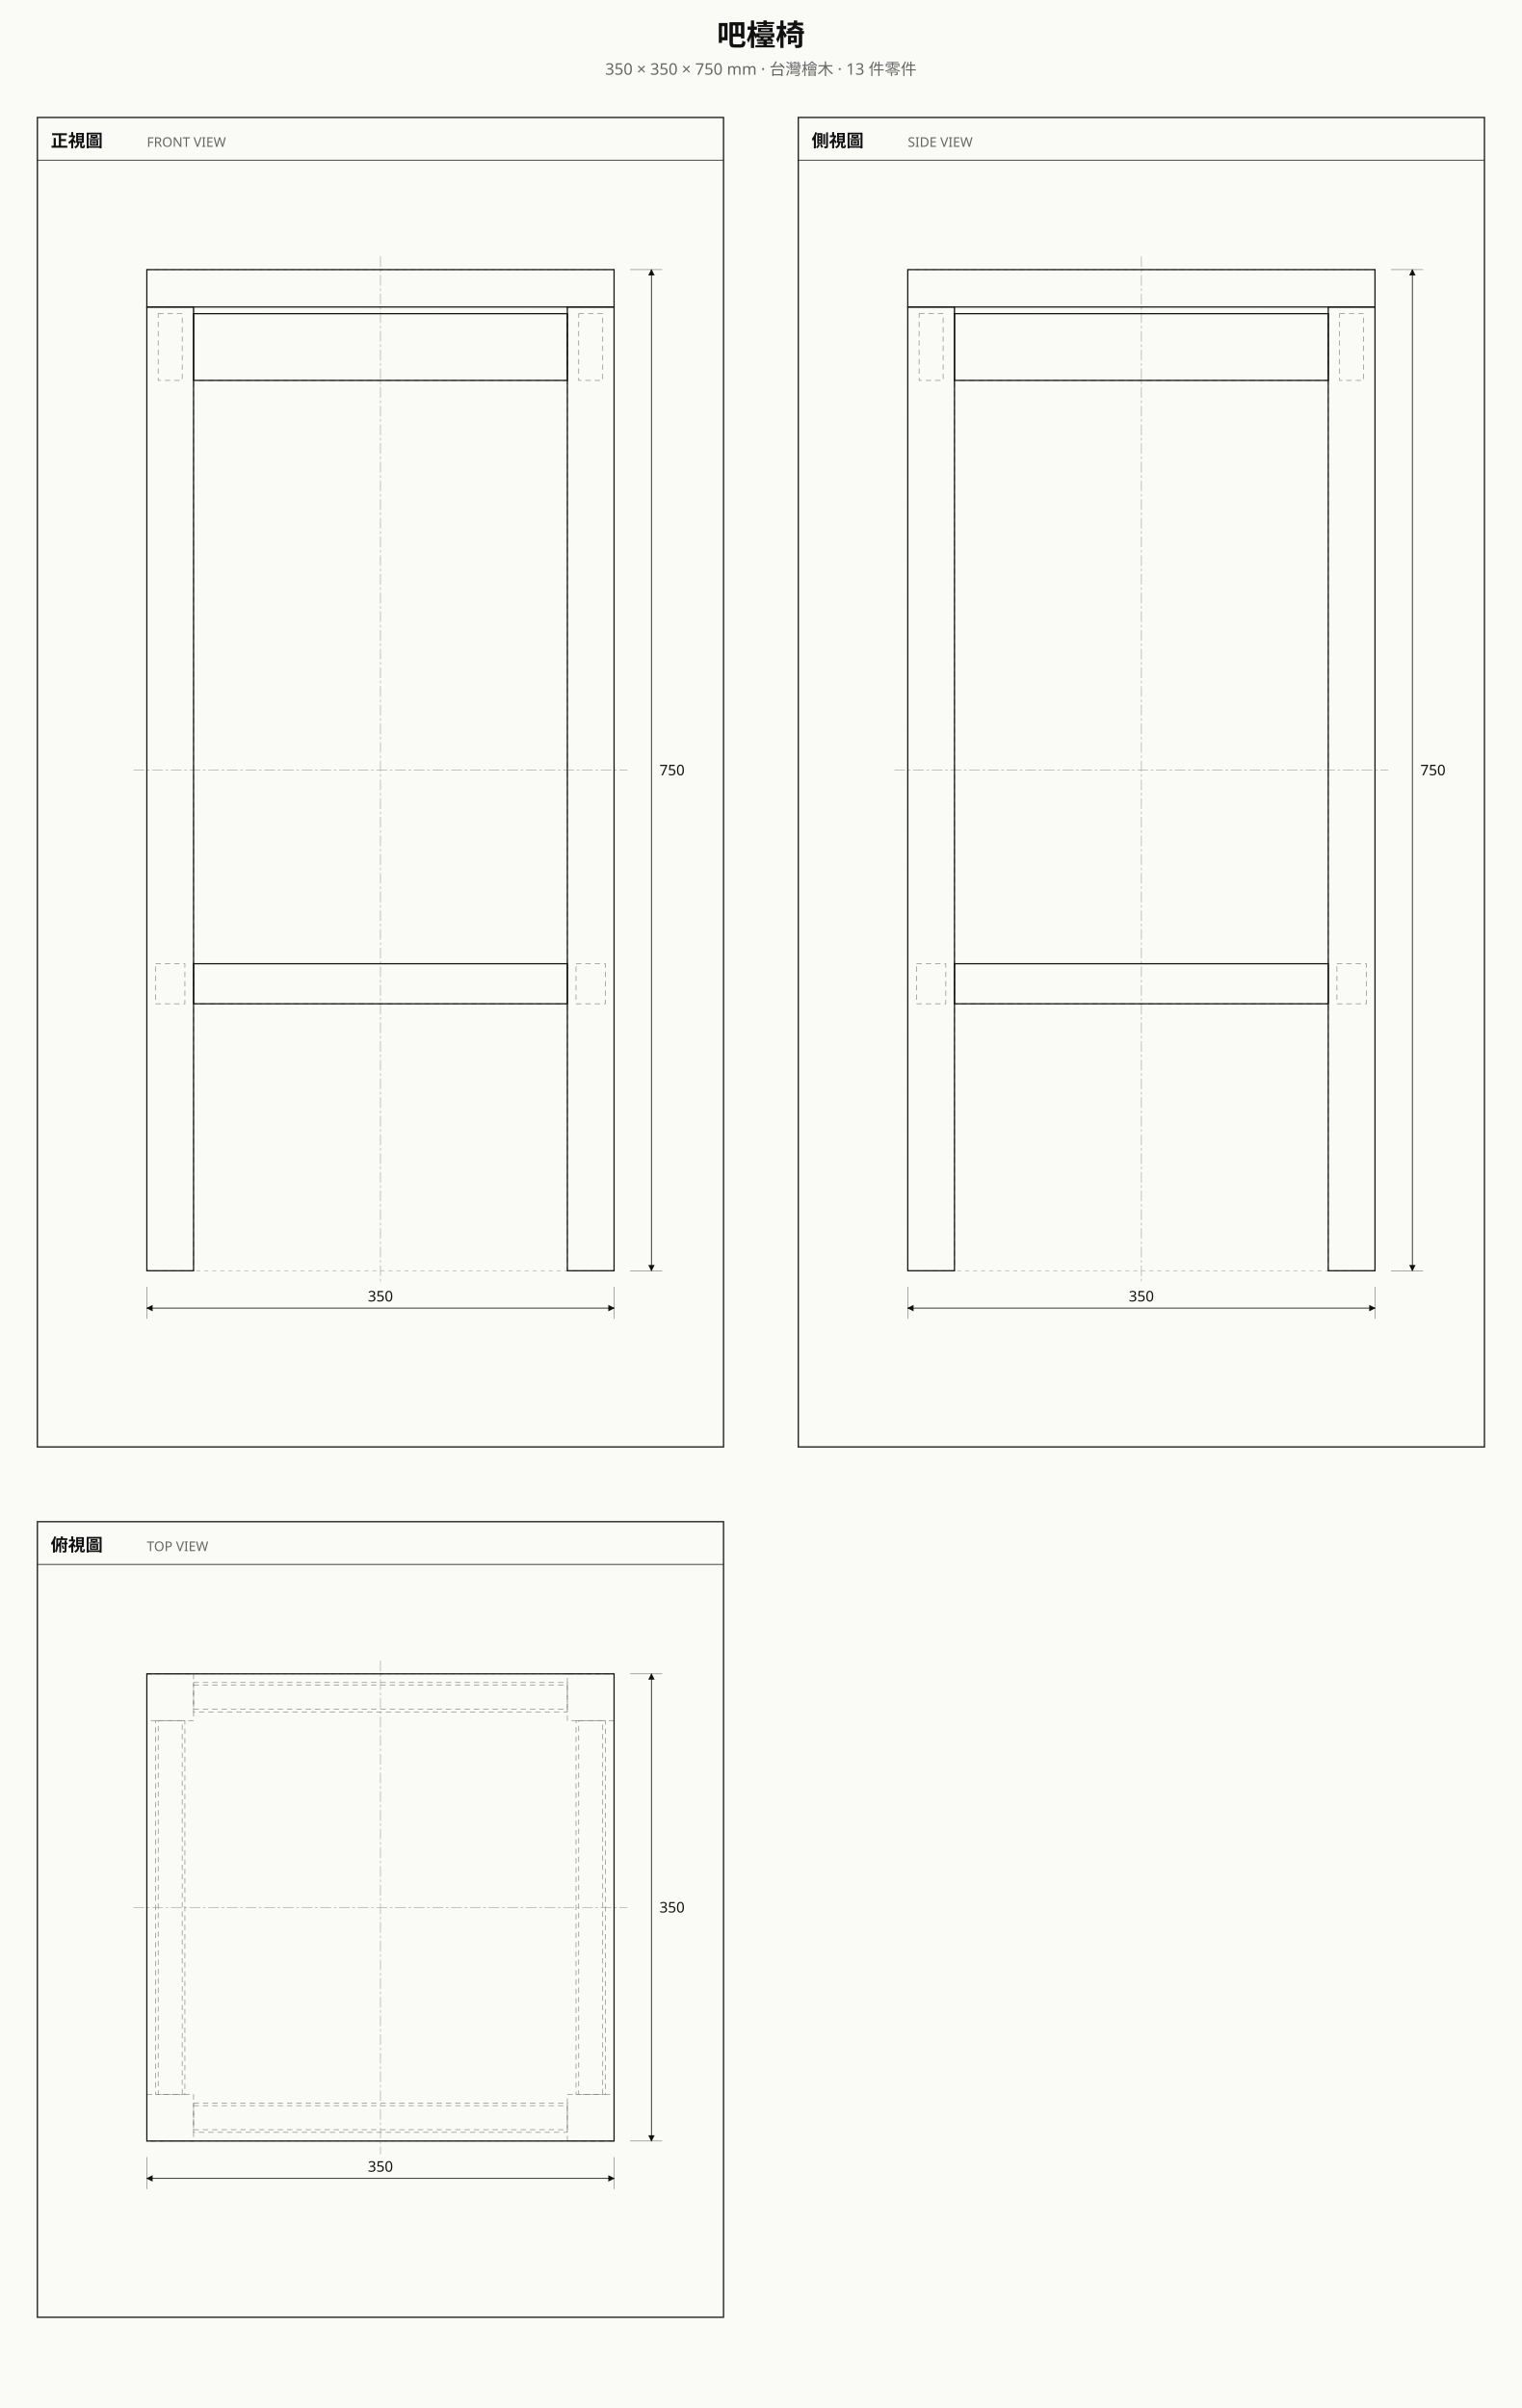
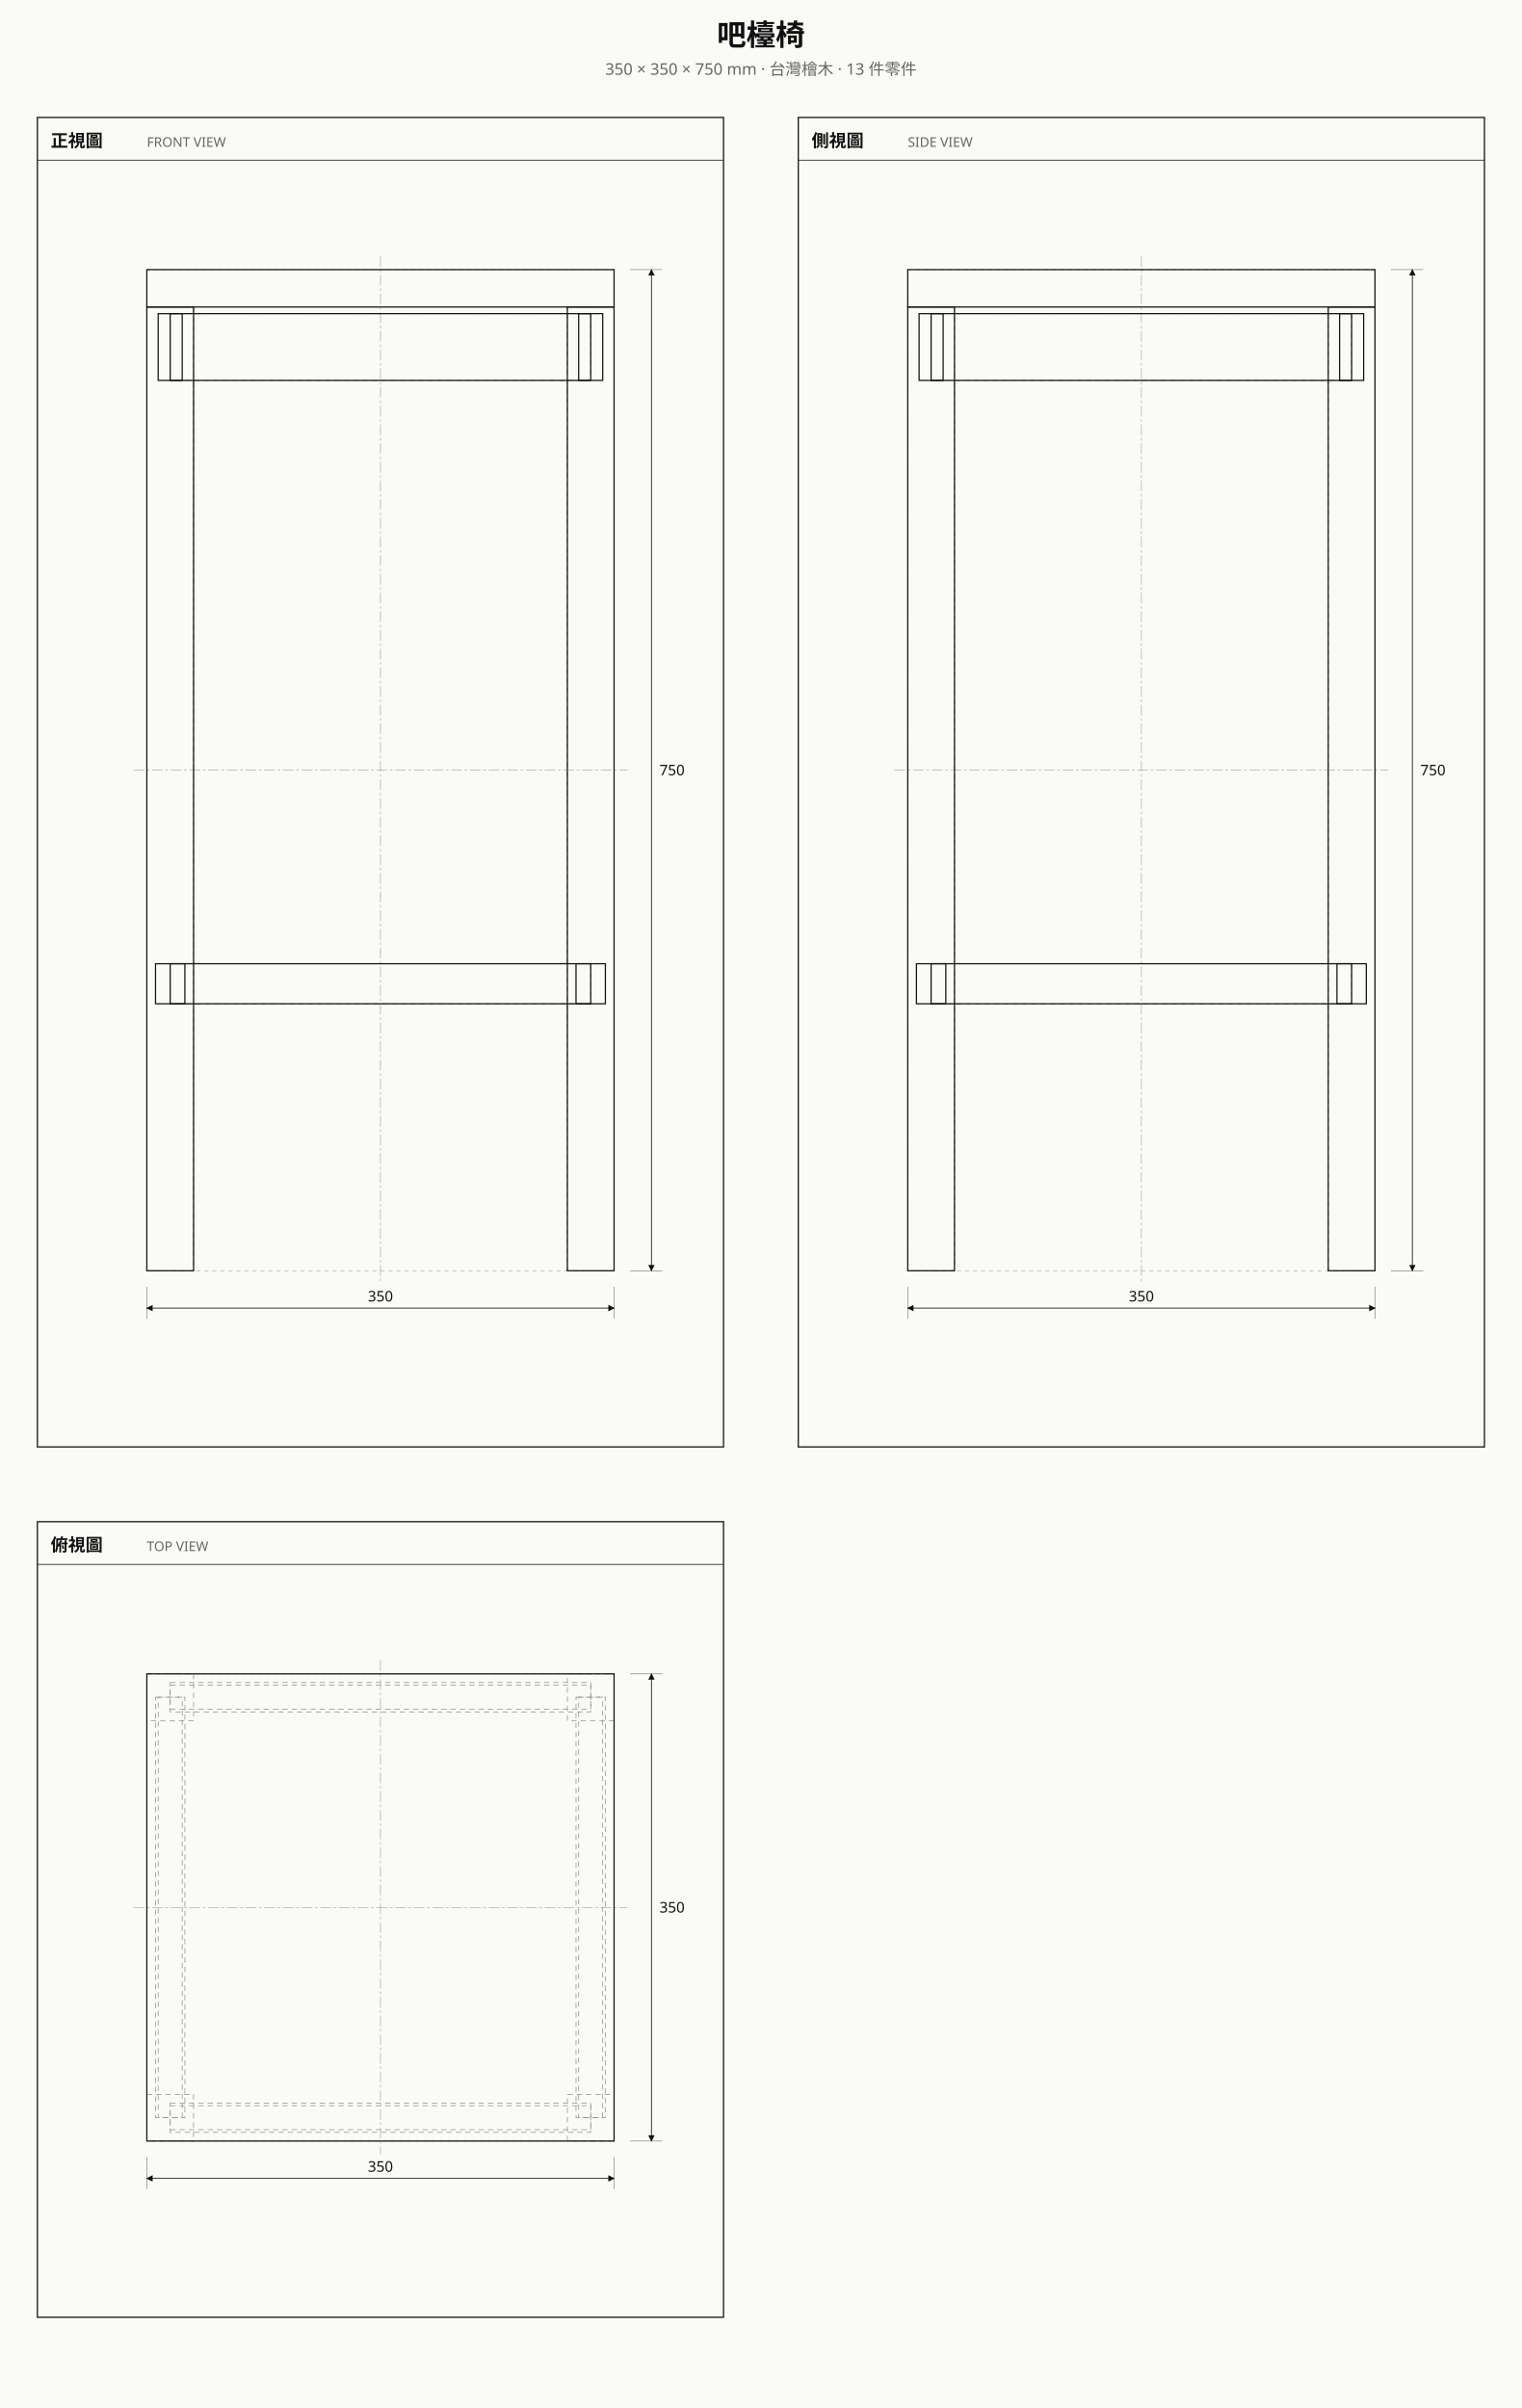
<svg xmlns="http://www.w3.org/2000/svg" viewBox="-20 -10 1140 1804" width="1140">
  <defs>
    <marker id="arr-front" viewBox="0 0 10 10" refX="9" refY="5" markerWidth="8" markerHeight="8" orient="auto-start-reverse">
      <path d="M 0 0 L 10 5 L 0 10 z" fill="#111" />
    </marker>
    <marker id="arr-side" viewBox="0 0 10 10" refX="9" refY="5" markerWidth="8" markerHeight="8" orient="auto-start-reverse">
      <path d="M 0 0 L 10 5 L 0 10 z" fill="#111" />
    </marker>
    <marker id="arr-top" viewBox="0 0 10 10" refX="9" refY="5" markerWidth="8" markerHeight="8" orient="auto-start-reverse">
      <path d="M 0 0 L 10 5 L 0 10 z" fill="#111" />
    </marker>
  </defs>
  <rect x="-20" y="-10" width="1140" height="1804" fill="#fafaf7" />
  <text x="550" y="24" text-anchor="middle" font-size="22" font-weight="700" fill="#111" font-family="sans-serif">吧檯椅</text>
  <text x="550" y="46" text-anchor="middle" font-size="12" fill="#666" font-family="sans-serif">350 × 350 × 750 mm · 台灣檜木 · 13 件零件</text>
  <g transform="translate(0, 70)">
    <g transform="translate(265.0, 872.0)">
      <rect x="-257.0" y="-864.0" width="514.0" height="996.0" fill="none" stroke="#222" stroke-width="1" />
      <line x1="-257.0" y1="-832.0" x2="257.0" y2="-832.0" stroke="#222" stroke-width="0.6" />
      <text x="-247.0" y="-842.0" font-size="13" font-weight="700" fill="#111" font-family="sans-serif">正視圖</text>
      <text x="-175.0" y="-842.0" font-size="10" fill="#666" font-family="sans-serif">FRONT VIEW</text>
      <g stroke="#888" stroke-width="0.5" stroke-dasharray="8 2 2 2" opacity="0.7">
        <line x1="0" y1="-760.0" x2="0" y2="10.0" />
        <line x1="-185.0" y1="-375.0" x2="185.0" y2="-375.0" />
      </g>
      <rect x="-175.0" y="-750.0" width="350.0" height="750.0" fill="none" stroke="#999" stroke-dasharray="3 3" stroke-width="0.5" opacity="0.8" />
-       <rect x="-140.0" y="-717.0" width="280.0" height="50.0" fill="none" stroke="#888" stroke-width="0.5" stroke-dasharray="4 3" />
-       <rect x="-140.0" y="-230.0" width="280.0" height="30.0" fill="none" stroke="#888" stroke-width="0.5" stroke-dasharray="4 3" />
+       <rect x="-157.5" y="-717.0" width="315.0" height="50.0" fill="none" stroke="#888" stroke-width="0.5" stroke-dasharray="4 3" />
+       <rect x="-157.5" y="-230.0" width="315.0" height="30.0" fill="none" stroke="#888" stroke-width="0.5" stroke-dasharray="4 3" />
      <rect x="-175.0" y="-722.0" width="35.0" height="722.0" fill="none" stroke="#888" stroke-width="0.5" stroke-dasharray="4 3" />
      <rect x="140.0" y="-722.0" width="35.0" height="722.0" fill="none" stroke="#888" stroke-width="0.5" stroke-dasharray="4 3" />
-       <rect x="-166.5" y="-717.0" width="18.0" height="50.0" fill="none" stroke="#888" stroke-width="0.5" stroke-dasharray="4 3" />
-       <rect x="148.5" y="-717.0" width="18.0" height="50.0" fill="none" stroke="#888" stroke-width="0.5" stroke-dasharray="4 3" />
-       <rect x="-168.5" y="-230.0" width="22.0" height="30.0" fill="none" stroke="#888" stroke-width="0.5" stroke-dasharray="4 3" />
-       <rect x="146.5" y="-230.0" width="22.0" height="30.0" fill="none" stroke="#888" stroke-width="0.5" stroke-dasharray="4 3" />
-       <rect x="-140.0" y="-717.0" width="280.0" height="50.0" fill="none" stroke="#111" stroke-width="0.9" />
-       <rect x="-140.0" y="-230.0" width="280.0" height="30.0" fill="none" stroke="#111" stroke-width="0.9" />
+       <rect x="-166.5" y="-717.0" width="18.0" height="50.0" fill="none" stroke="#111" stroke-width="0.9" />
+       <rect x="148.5" y="-717.0" width="18.0" height="50.0" fill="none" stroke="#111" stroke-width="0.9" />
+       <rect x="-168.5" y="-230.0" width="22.0" height="30.0" fill="none" stroke="#111" stroke-width="0.9" />
+       <rect x="146.5" y="-230.0" width="22.0" height="30.0" fill="none" stroke="#111" stroke-width="0.9" />
+       <rect x="-157.5" y="-717.0" width="315.0" height="50.0" fill="none" stroke="#111" stroke-width="0.9" />
+       <rect x="-157.5" y="-230.0" width="315.0" height="30.0" fill="none" stroke="#111" stroke-width="0.9" />
      <rect x="-175.0" y="-750.0" width="350.0" height="28.0" fill="none" stroke="#111" stroke-width="0.9" />
      <rect x="-175.0" y="-722.0" width="35.0" height="722.0" fill="none" stroke="#111" stroke-width="0.9" />
      <rect x="140.0" y="-722.0" width="35.0" height="722.0" fill="none" stroke="#111" stroke-width="0.9" />
      <g stroke="#111" fill="#111" stroke-width="0.6" font-family="sans-serif">
        <line x1="-175.0" y1="12.0" x2="-175.0" y2="36.0" stroke-width="0.4" stroke="#666" />
        <line x1="175.0" y1="12.0" x2="175.0" y2="36.0" stroke-width="0.4" stroke="#666" />
        <line x1="-175.0" y1="28.0" x2="175.0" y2="28.0" marker-start="url(#arr-front)" marker-end="url(#arr-front)" />
        <text x="0" y="23.0" text-anchor="middle" font-size="11" stroke="none">350</text>
      </g>
      <g stroke="#111" fill="#111" stroke-width="0.6" font-family="sans-serif">
        <line x1="187.0" y1="-750.0" x2="211.0" y2="-750.0" stroke-width="0.4" stroke="#666" />
        <line x1="187.0" y1="0.0" x2="211.0" y2="0.0" stroke-width="0.4" stroke="#666" />
        <line x1="203.0" y1="-750.0" x2="203.0" y2="0.0" marker-start="url(#arr-front)" marker-end="url(#arr-front)" />
        <text x="209.0" y="-375.0" text-anchor="start" dominant-baseline="middle" font-size="11" stroke="none">750</text>
      </g>
    </g>
    <g transform="translate(570, 0)">
      <g transform="translate(265.0, 872.0)">
        <rect x="-257.0" y="-864.0" width="514.0" height="996.0" fill="none" stroke="#222" stroke-width="1" />
        <line x1="-257.0" y1="-832.0" x2="257.0" y2="-832.0" stroke="#222" stroke-width="0.6" />
        <text x="-247.0" y="-842.0" font-size="13" font-weight="700" fill="#111" font-family="sans-serif">側視圖</text>
        <text x="-175.0" y="-842.0" font-size="10" fill="#666" font-family="sans-serif">SIDE VIEW</text>
        <g stroke="#888" stroke-width="0.5" stroke-dasharray="8 2 2 2" opacity="0.7">
          <line x1="0" y1="-760.0" x2="0" y2="10.0" />
          <line x1="-185.0" y1="-375.0" x2="185.0" y2="-375.0" />
        </g>
        <rect x="-175.0" y="-750.0" width="350.0" height="750.0" fill="none" stroke="#999" stroke-dasharray="3 3" stroke-width="0.5" opacity="0.8" />
-         <rect x="-140.0" y="-717.0" width="280.0" height="50.0" fill="none" stroke="#888" stroke-width="0.5" stroke-dasharray="4 3" />
-         <rect x="-140.0" y="-230.0" width="280.0" height="30.0" fill="none" stroke="#888" stroke-width="0.5" stroke-dasharray="4 3" />
+         <rect x="-157.5" y="-717.0" width="315.0" height="50.0" fill="none" stroke="#888" stroke-width="0.5" stroke-dasharray="4 3" />
+         <rect x="-157.5" y="-230.0" width="315.0" height="30.0" fill="none" stroke="#888" stroke-width="0.5" stroke-dasharray="4 3" />
        <rect x="-175.0" y="-722.0" width="35.0" height="722.0" fill="none" stroke="#888" stroke-width="0.5" stroke-dasharray="4 3" />
        <rect x="140.0" y="-722.0" width="35.0" height="722.0" fill="none" stroke="#888" stroke-width="0.5" stroke-dasharray="4 3" />
-         <rect x="-166.5" y="-717.0" width="18.0" height="50.0" fill="none" stroke="#888" stroke-width="0.5" stroke-dasharray="4 3" />
-         <rect x="148.5" y="-717.0" width="18.0" height="50.0" fill="none" stroke="#888" stroke-width="0.5" stroke-dasharray="4 3" />
-         <rect x="-168.5" y="-230.0" width="22.0" height="30.0" fill="none" stroke="#888" stroke-width="0.5" stroke-dasharray="4 3" />
-         <rect x="146.5" y="-230.0" width="22.0" height="30.0" fill="none" stroke="#888" stroke-width="0.5" stroke-dasharray="4 3" />
-         <rect x="-140.0" y="-717.0" width="280.0" height="50.0" fill="none" stroke="#111" stroke-width="0.9" />
-         <rect x="-140.0" y="-230.0" width="280.0" height="30.0" fill="none" stroke="#111" stroke-width="0.9" />
+         <rect x="-166.5" y="-717.0" width="18.0" height="50.0" fill="none" stroke="#111" stroke-width="0.9" />
+         <rect x="148.5" y="-717.0" width="18.0" height="50.0" fill="none" stroke="#111" stroke-width="0.9" />
+         <rect x="-168.5" y="-230.0" width="22.0" height="30.0" fill="none" stroke="#111" stroke-width="0.9" />
+         <rect x="146.5" y="-230.0" width="22.0" height="30.0" fill="none" stroke="#111" stroke-width="0.9" />
+         <rect x="-157.5" y="-717.0" width="315.0" height="50.0" fill="none" stroke="#111" stroke-width="0.9" />
+         <rect x="-157.5" y="-230.0" width="315.0" height="30.0" fill="none" stroke="#111" stroke-width="0.9" />
        <rect x="-175.0" y="-750.0" width="350.0" height="28.0" fill="none" stroke="#111" stroke-width="0.9" />
        <rect x="-175.0" y="-722.0" width="35.0" height="722.0" fill="none" stroke="#111" stroke-width="0.9" />
        <rect x="140.0" y="-722.0" width="35.0" height="722.0" fill="none" stroke="#111" stroke-width="0.9" />
        <g stroke="#111" fill="#111" stroke-width="0.6" font-family="sans-serif">
          <line x1="-175.0" y1="12.0" x2="-175.0" y2="36.0" stroke-width="0.4" stroke="#666" />
          <line x1="175.0" y1="12.0" x2="175.0" y2="36.0" stroke-width="0.4" stroke="#666" />
          <line x1="-175.0" y1="28.0" x2="175.0" y2="28.0" marker-start="url(#arr-side)" marker-end="url(#arr-side)" />
          <text x="0" y="23.0" text-anchor="middle" font-size="11" stroke="none">350</text>
        </g>
        <g stroke="#111" fill="#111" stroke-width="0.6" font-family="sans-serif">
          <line x1="187.0" y1="-750.0" x2="211.0" y2="-750.0" stroke-width="0.4" stroke="#666" />
          <line x1="187.0" y1="0.0" x2="211.0" y2="0.0" stroke-width="0.4" stroke="#666" />
          <line x1="203.0" y1="-750.0" x2="203.0" y2="0.0" marker-start="url(#arr-side)" marker-end="url(#arr-side)" />
          <text x="209.0" y="-375.0" text-anchor="start" dominant-baseline="middle" font-size="11" stroke="none">750</text>
        </g>
      </g>
    </g>
    <g transform="translate(0, 1052)">
      <g transform="translate(265.0, 297.0)">
        <rect x="-257.0" y="-289.0" width="514.0" height="596.0" fill="none" stroke="#222" stroke-width="1" />
        <line x1="-257.0" y1="-257.0" x2="257.0" y2="-257.0" stroke="#222" stroke-width="0.6" />
        <text x="-247.0" y="-267.0" font-size="13" font-weight="700" fill="#111" font-family="sans-serif">俯視圖</text>
        <text x="-175.0" y="-267.0" font-size="10" fill="#666" font-family="sans-serif">TOP VIEW</text>
        <g stroke="#888" stroke-width="0.5" stroke-dasharray="8 2 2 2" opacity="0.7">
          <line x1="0" y1="-185.0" x2="0" y2="185.0" />
          <line x1="-185.0" y1="0.0" x2="185.0" y2="0.0" />
        </g>
        <rect x="-175.0" y="-175.0" width="350.0" height="350.0" fill="none" stroke="#999" stroke-dasharray="3 3" stroke-width="0.5" opacity="0.8" />
-         <rect x="-140.0" y="-168.5" width="280.0" height="22.0" fill="none" stroke="#888" stroke-width="0.5" stroke-dasharray="4 3" />
-         <rect x="-140.0" y="146.5" width="280.0" height="22.0" fill="none" stroke="#888" stroke-width="0.5" stroke-dasharray="4 3" />
-         <rect x="-168.5" y="-140.0" width="22.0" height="280.0" fill="none" stroke="#888" stroke-width="0.5" stroke-dasharray="4 3" />
-         <rect x="146.5" y="-140.0" width="22.0" height="280.0" fill="none" stroke="#888" stroke-width="0.5" stroke-dasharray="4 3" />
-         <rect x="-140.0" y="-166.5" width="280.0" height="18.0" fill="none" stroke="#888" stroke-width="0.5" stroke-dasharray="4 3" />
-         <rect x="-140.0" y="148.5" width="280.0" height="18.0" fill="none" stroke="#888" stroke-width="0.5" stroke-dasharray="4 3" />
-         <rect x="-166.5" y="-140.0" width="18.0" height="280.0" fill="none" stroke="#888" stroke-width="0.5" stroke-dasharray="4 3" />
-         <rect x="148.5" y="-140.0" width="18.0" height="280.0" fill="none" stroke="#888" stroke-width="0.5" stroke-dasharray="4 3" />
+         <rect x="-157.5" y="-168.5" width="315.0" height="22.0" fill="none" stroke="#888" stroke-width="0.5" stroke-dasharray="4 3" />
+         <rect x="-157.5" y="146.5" width="315.0" height="22.0" fill="none" stroke="#888" stroke-width="0.5" stroke-dasharray="4 3" />
+         <rect x="-168.5" y="-157.5" width="22.0" height="315.0" fill="none" stroke="#888" stroke-width="0.5" stroke-dasharray="4 3" />
+         <rect x="146.5" y="-157.5" width="22.0" height="315.0" fill="none" stroke="#888" stroke-width="0.5" stroke-dasharray="4 3" />
+         <rect x="-157.5" y="-166.5" width="315.0" height="18.0" fill="none" stroke="#888" stroke-width="0.5" stroke-dasharray="4 3" />
+         <rect x="-157.5" y="148.5" width="315.0" height="18.0" fill="none" stroke="#888" stroke-width="0.5" stroke-dasharray="4 3" />
+         <rect x="-166.5" y="-157.5" width="18.0" height="315.0" fill="none" stroke="#888" stroke-width="0.5" stroke-dasharray="4 3" />
+         <rect x="148.5" y="-157.5" width="18.0" height="315.0" fill="none" stroke="#888" stroke-width="0.5" stroke-dasharray="4 3" />
        <rect x="-175.0" y="-175.0" width="35.0" height="35.0" fill="none" stroke="#888" stroke-width="0.5" stroke-dasharray="4 3" />
        <rect x="140.0" y="-175.0" width="35.0" height="35.0" fill="none" stroke="#888" stroke-width="0.5" stroke-dasharray="4 3" />
        <rect x="-175.0" y="140.0" width="35.0" height="35.0" fill="none" stroke="#888" stroke-width="0.5" stroke-dasharray="4 3" />
        <rect x="140.0" y="140.0" width="35.0" height="35.0" fill="none" stroke="#888" stroke-width="0.5" stroke-dasharray="4 3" />
        <rect x="-175.0" y="-175.0" width="350.0" height="350.0" fill="none" stroke="#111" stroke-width="0.9" />
        <g stroke="#111" fill="#111" stroke-width="0.6" font-family="sans-serif">
          <line x1="-175.0" y1="187.0" x2="-175.0" y2="211.0" stroke-width="0.4" stroke="#666" />
          <line x1="175.0" y1="187.0" x2="175.0" y2="211.0" stroke-width="0.4" stroke="#666" />
          <line x1="-175.0" y1="203.0" x2="175.0" y2="203.0" marker-start="url(#arr-top)" marker-end="url(#arr-top)" />
          <text x="0" y="198.0" text-anchor="middle" font-size="11" stroke="none">350</text>
        </g>
        <g stroke="#111" fill="#111" stroke-width="0.6" font-family="sans-serif">
          <line x1="187.0" y1="-175.0" x2="211.0" y2="-175.0" stroke-width="0.4" stroke="#666" />
          <line x1="187.0" y1="175.0" x2="211.0" y2="175.0" stroke-width="0.4" stroke="#666" />
          <line x1="203.0" y1="-175.0" x2="203.0" y2="175.0" marker-start="url(#arr-top)" marker-end="url(#arr-top)" />
          <text x="209.0" y="0.0" text-anchor="start" dominant-baseline="middle" font-size="11" stroke="none">350</text>
        </g>
      </g>
    </g>
  </g>
</svg>
